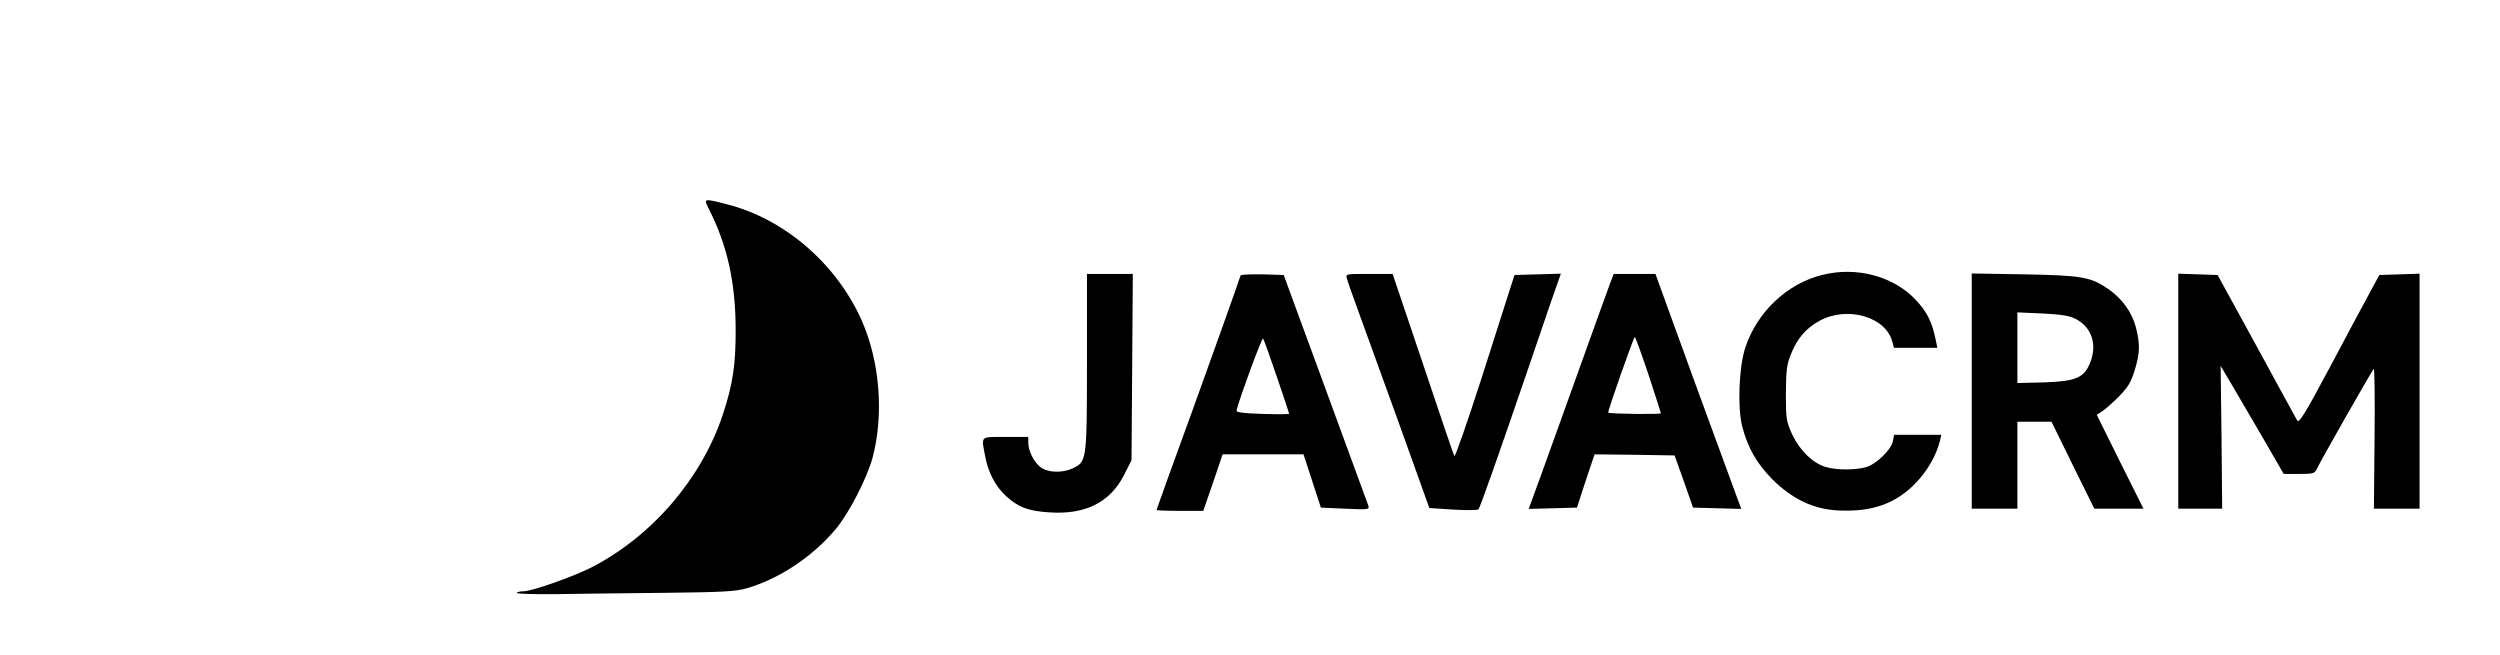
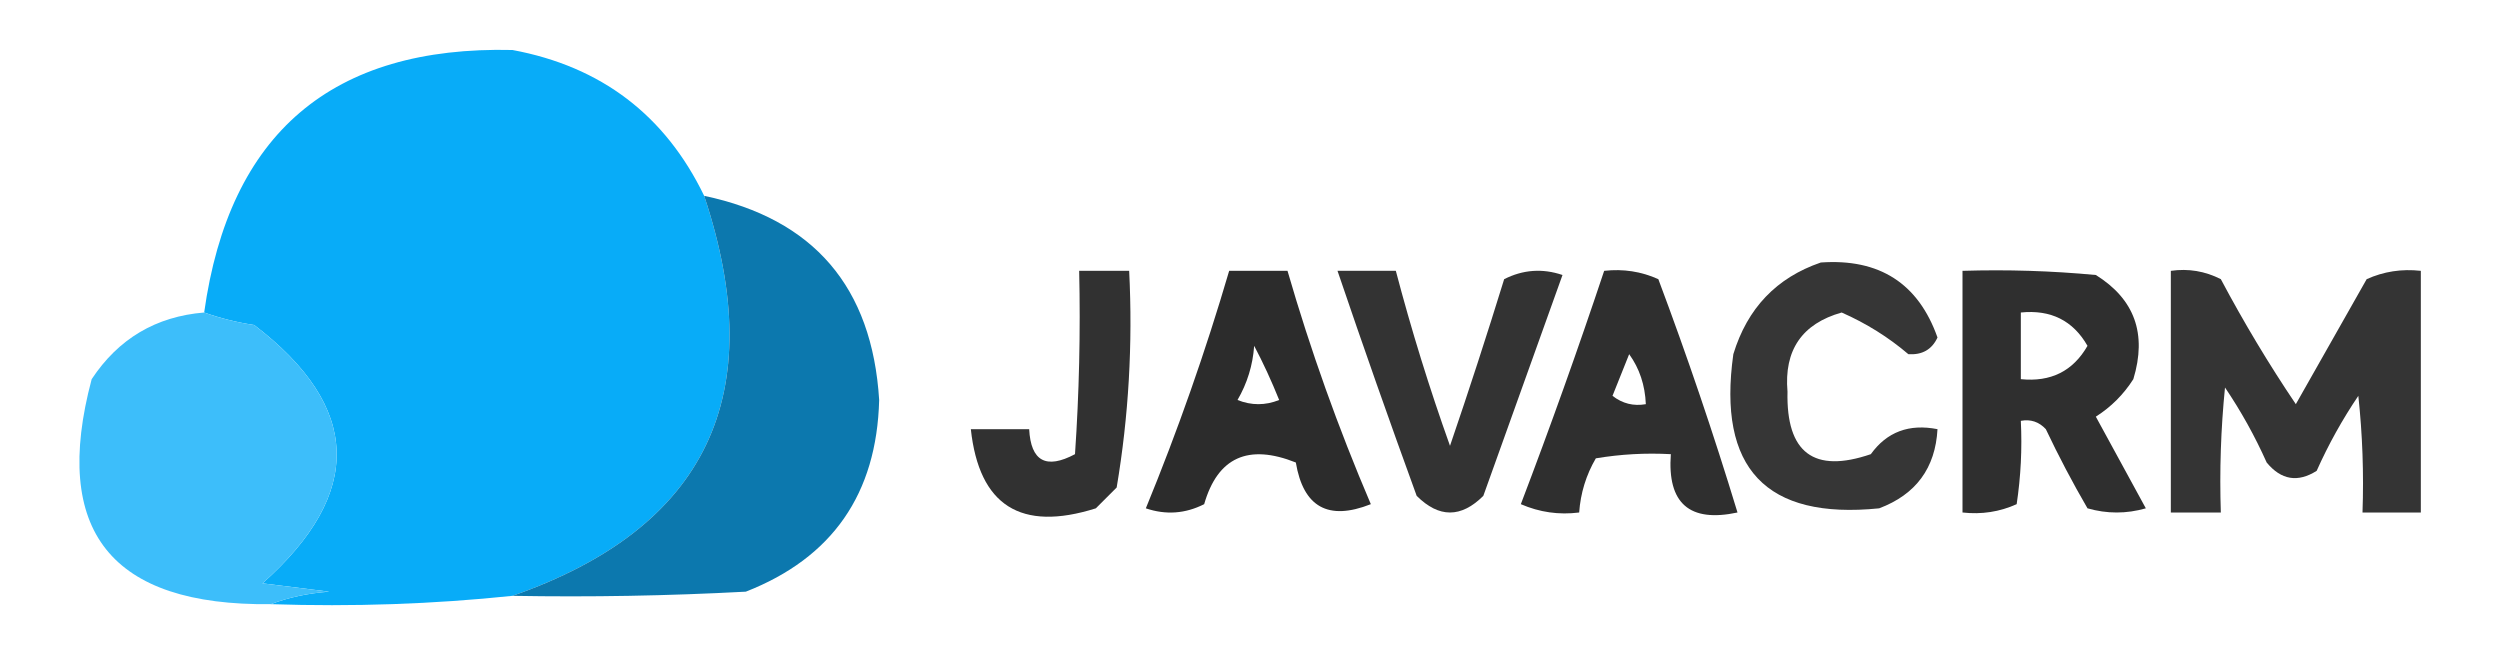
- <svg xmlns="http://www.w3.org/2000/svg" version="1.0" width="1150pt" height="301pt" viewBox="0 0 1150 301" preserveAspectRatio="xMidYMid meet">
-   <g transform="translate(0,301) scale(0.1,-0.1)" fill="#000000" stroke="none">
-     <path d="M3260 2050 c85 -166 123 -337 124 -550 1 -167 -13 -259 -60 -400 -99 -295 -328 -560 -607 -702 -89 -44 -271 -108 -310 -108 -14 0 -28 -3 -30 -7 -3 -5 79 -7 181 -6 103 2 329 4 502 6 263 3 325 6 375 21 150 43 305 147 410 273 62 75 143 233 169 328 53 201 33 445 -52 635 -116 258 -354 463 -617 530 -109 28 -109 28 -85 -20z" />
-     <path d="M8385 1746 c-163 -39 -303 -171 -357 -336 -29 -90 -36 -272 -14 -361 26 -99 65 -168 137 -242 92 -92 189 -139 303 -145 158 -8 268 31 361 129 52 54 93 127 109 192 l6 27 -109 0 -108 0 -6 -30 c-8 -40 -77 -106 -124 -119 -50 -14 -136 -14 -185 1 -59 17 -120 77 -154 150 -27 59 -29 71 -29 188 1 105 4 134 23 180 29 73 69 120 133 155 128 69 305 17 334 -98 l7 -27 100 0 100 0 -7 33 c-17 85 -39 130 -91 186 -101 109 -271 156 -429 117z" />
-     <path d="M5000 1344 c0 -452 -1 -458 -65 -488 -48 -23 -116 -21 -150 6 -30 24 -55 74 -55 113 l0 25 -105 0 c-118 0 -111 6 -94 -85 14 -78 48 -143 98 -188 56 -51 102 -68 199 -74 165 -11 278 46 342 171 l35 69 3 428 3 429 -105 0 -106 0 0 -406z" />
-     <path d="M5707 1743 c-2 -4 -12 -33 -22 -63 -10 -30 -96 -270 -191 -534 -96 -263 -174 -480 -174 -482 0 -2 48 -4 108 -4 l107 0 45 130 44 130 186 0 186 0 40 -122 40 -123 112 -5 c108 -5 112 -4 106 15 -4 11 -93 254 -198 540 l-191 520 -97 3 c-53 1 -98 -1 -101 -5z m166 -465 c32 -92 57 -169 57 -171 0 -3 -55 -3 -122 -1 -93 3 -122 7 -120 16 15 60 117 337 122 331 4 -5 32 -83 63 -175z" />
-     <path d="M6196 1728 c3 -13 26 -77 50 -143 24 -66 108 -298 187 -516 l142 -396 109 -7 c60 -4 113 -3 117 1 7 7 91 245 234 663 31 91 76 223 100 293 l45 128 -107 -3 -106 -3 -18 -55 c-10 -30 -71 -221 -135 -423 -65 -202 -121 -362 -124 -355 -4 7 -69 199 -145 426 l-139 412 -108 0 c-109 0 -109 0 -102 -22z" />
-     <path d="M7407 1708 c-9 -24 -68 -187 -131 -363 -63 -176 -144 -400 -179 -498 l-65 -178 111 3 111 3 40 123 41 122 184 -2 184 -3 43 -120 42 -120 111 -3 111 -3 -18 48 c-10 26 -99 270 -198 540 l-179 493 -96 0 -96 0 -16 -42z m176 -421 c31 -95 57 -175 57 -178 0 -6 -238 -3 -242 3 -4 5 117 348 122 348 3 0 31 -78 63 -173z" />
-     <path d="M9070 1211 l0 -541 105 0 105 0 0 200 0 200 79 0 78 0 98 -200 99 -200 113 0 113 0 -108 216 -107 216 25 16 c14 9 48 39 77 68 41 42 56 66 72 119 25 80 26 121 6 200 -19 70 -63 131 -126 175 -82 56 -120 63 -386 68 l-243 4 0 -541z m476 333 c74 -37 102 -115 70 -199 -28 -73 -66 -89 -213 -94 l-123 -3 0 162 0 163 114 -5 c84 -4 124 -10 152 -24z" />
-     <path d="M10020 1210 l0 -540 101 0 101 0 -3 328 -4 329 45 -76 c25 -42 90 -154 145 -248 l100 -173 71 0 c67 0 71 1 83 26 15 33 250 446 260 457 4 4 6 -139 4 -318 l-3 -325 105 0 105 0 0 540 0 541 -92 -3 -93 -3 -38 -70 c-21 -38 -104 -193 -184 -344 -123 -230 -148 -270 -156 -255 -6 11 -91 165 -188 344 l-178 325 -90 3 -91 3 0 -541z" />
+ <svg xmlns="http://www.w3.org/2000/svg" version="1.1" width="300px" height="79px" style="shape-rendering:geometricPrecision; text-rendering:geometricPrecision; image-rendering:optimizeQuality; fill-rule:evenodd; clip-rule:evenodd">
+   <g>
+     <path style="opacity:1" fill="#08acf8" d="M 84.5,23.5 C 92.464,47.366 84.798,63.366 61.5,71.5C 52.014,72.494 42.348,72.827 32.5,72.5C 34.631,71.686 36.964,71.186 39.5,71C 36.833,70.667 34.167,70.333 31.5,70C 43.694,59.161 43.361,48.828 30.5,39C 28.414,38.685 26.414,38.185 24.5,37.5C 27.509,15.988 39.842,5.488 61.5,6C 72.15,7.984 79.817,13.817 84.5,23.5 Z" />
+   </g>
+   <g>
+     <path style="opacity:0.93" fill="#202020" d="M 235.5,32.5 C 240.844,32.334 246.177,32.501 251.5,33C 256.155,35.897 257.655,40.063 256,45.5C 254.833,47.333 253.333,48.833 251.5,50C 253.5,53.667 255.5,57.333 257.5,61C 255.167,61.667 252.833,61.667 250.5,61C 248.706,57.912 247.039,54.746 245.5,51.5C 244.675,50.614 243.675,50.281 242.5,50.5C 242.665,53.85 242.498,57.183 242,60.5C 239.959,61.423 237.792,61.756 235.5,61.5C 235.5,51.833 235.5,42.167 235.5,32.5 Z M 242.5,37.5 C 246.098,37.135 248.765,38.468 250.5,41.5C 248.765,44.532 246.098,45.865 242.5,45.5C 242.5,42.833 242.5,40.167 242.5,37.5 Z" />
+   </g>
+   <g>
+     <path style="opacity:1" fill="#0c78ae" d="M 84.5,23.5 C 97.655,26.273 104.655,34.44 105.5,48C 105.208,59.275 99.875,66.942 89.5,71C 80.173,71.5 70.839,71.666 61.5,71.5C 84.798,63.366 92.464,47.366 84.5,23.5 Z" />
+   </g>
+   <g>
+     <path style="opacity:0.899" fill="#202020" d="M 218.5,31.5 C 225.532,31.006 230.199,34.006 232.5,40.5C 231.829,41.946 230.662,42.612 229,42.5C 226.621,40.47 223.954,38.803 221,37.5C 216.239,38.848 214.072,42.014 214.5,47C 214.332,54.342 217.665,56.842 224.5,54.5C 226.425,51.828 229.092,50.828 232.5,51.5C 232.245,56.171 229.911,59.337 225.5,61C 211.91,62.373 206.077,56.206 208,42.5C 209.684,36.984 213.184,33.318 218.5,31.5 Z" />
+   </g>
+   <g>
+     <path style="opacity:1" fill="#3dbefa" d="M 24.5,37.5 C 26.414,38.185 28.414,38.685 30.5,39C 43.361,48.828 43.694,59.161 31.5,70C 34.167,70.333 36.833,70.667 39.5,71C 36.964,71.186 34.631,71.686 32.5,72.5C 13.311,72.721 6.144,63.721 11,45.5C 14.211,40.645 18.711,37.978 24.5,37.5 Z" />
+   </g>
+   <g>
+     <path style="opacity:0.946" fill="#212121" d="M 147.5,32.5 C 149.833,32.5 152.167,32.5 154.5,32.5C 157.255,42.017 160.589,51.35 164.5,60.5C 159.396,62.524 156.396,60.858 155.5,55.5C 149.784,53.22 146.118,54.886 144.5,60.5C 142.235,61.647 139.902,61.814 137.5,61C 141.328,51.682 144.662,42.182 147.5,32.5 Z M 150.5,41.5 C 151.578,43.539 152.578,45.706 153.5,48C 151.833,48.667 150.167,48.667 148.5,48C 149.669,45.993 150.335,43.827 150.5,41.5 Z" />
+   </g>
+   <g>
+     <path style="opacity:0.914" fill="#212121" d="M 260.5,32.5 C 262.604,32.201 264.604,32.534 266.5,33.5C 269.263,38.702 272.263,43.702 275.5,48.5C 278.333,43.5 281.167,38.5 284,33.5C 286.041,32.577 288.208,32.244 290.5,32.5C 290.5,42.167 290.5,51.833 290.5,61.5C 288.167,61.5 285.833,61.5 283.5,61.5C 283.666,56.822 283.499,52.155 283,47.5C 281.08,50.339 279.413,53.339 278,56.5C 275.733,57.935 273.733,57.602 272,55.5C 270.587,52.339 268.92,49.339 267,46.5C 266.501,51.489 266.334,56.489 266.5,61.5C 264.5,61.5 262.5,61.5 260.5,61.5C 260.5,51.833 260.5,42.167 260.5,32.5 Z" />
+   </g>
+   <g>
+     <path style="opacity:0.912" fill="#202020" d="M 160.5,32.5 C 162.833,32.5 165.167,32.5 167.5,32.5C 169.361,39.583 171.528,46.583 174,53.5C 176.269,46.859 178.436,40.192 180.5,33.5C 182.765,32.353 185.098,32.186 187.5,33C 184.335,41.828 181.168,50.661 178,59.5C 175.333,62.167 172.667,62.167 170,59.5C 166.727,50.514 163.561,41.514 160.5,32.5 Z" />
+   </g>
+   <g>
+     <path style="opacity:0.934" fill="#212121" d="M 192.5,32.5 C 194.792,32.244 196.959,32.577 199,33.5C 202.474,42.757 205.641,52.09 208.5,61.5C 202.732,62.733 200.066,60.4 200.5,54.5C 197.482,54.335 194.482,54.502 191.5,55C 190.331,57.007 189.665,59.173 189.5,61.5C 187.076,61.808 184.743,61.474 182.5,60.5C 186.038,51.219 189.371,41.886 192.5,32.5 Z M 195.5,42.5 C 196.738,44.214 197.405,46.214 197.5,48.5C 196.022,48.762 194.689,48.429 193.5,47.5C 194.174,45.804 194.841,44.138 195.5,42.5 Z" />
+   </g>
+   <g>
+     <path style="opacity:0.927" fill="#212121" d="M 129.5,32.5 C 131.5,32.5 133.5,32.5 135.5,32.5C 135.941,41.276 135.441,49.942 134,58.5C 133.167,59.333 132.333,60.167 131.5,61C 122.497,63.843 117.497,60.676 116.5,51.5C 118.833,51.5 121.167,51.5 123.5,51.5C 123.701,55.35 125.534,56.35 129,54.5C 129.5,47.174 129.666,39.841 129.5,32.5 Z" />
  </g>
</svg>
